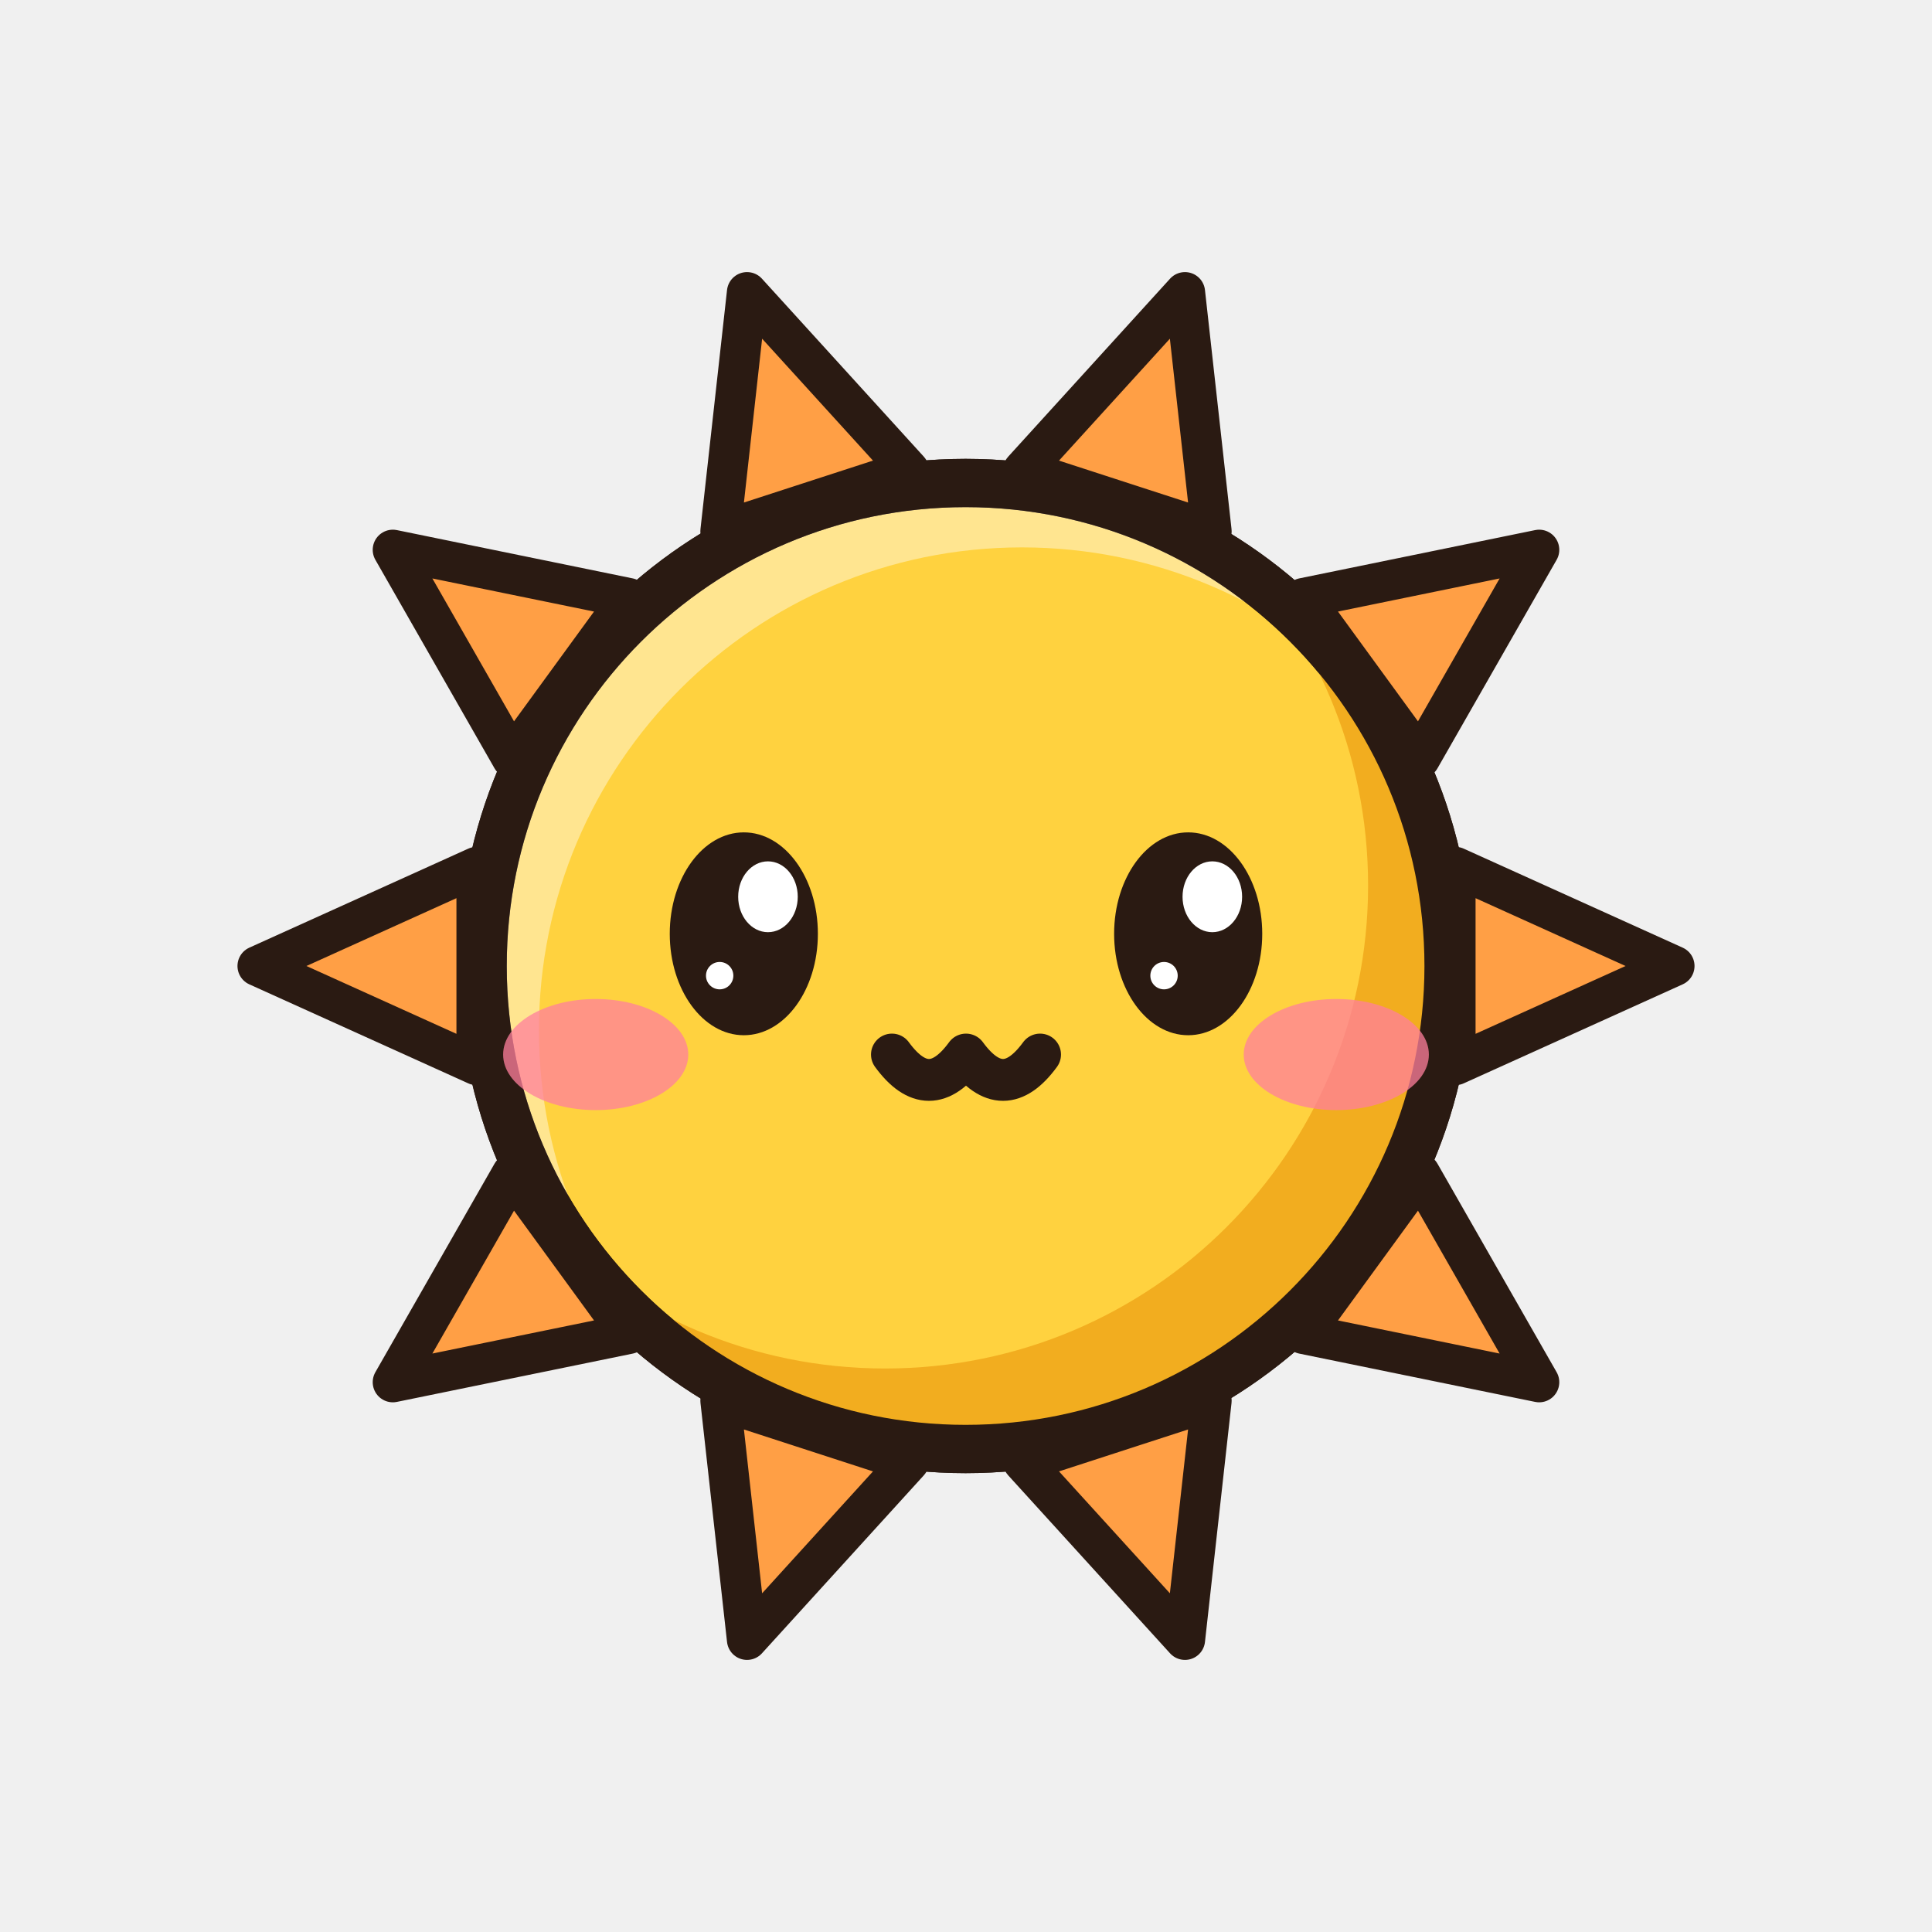
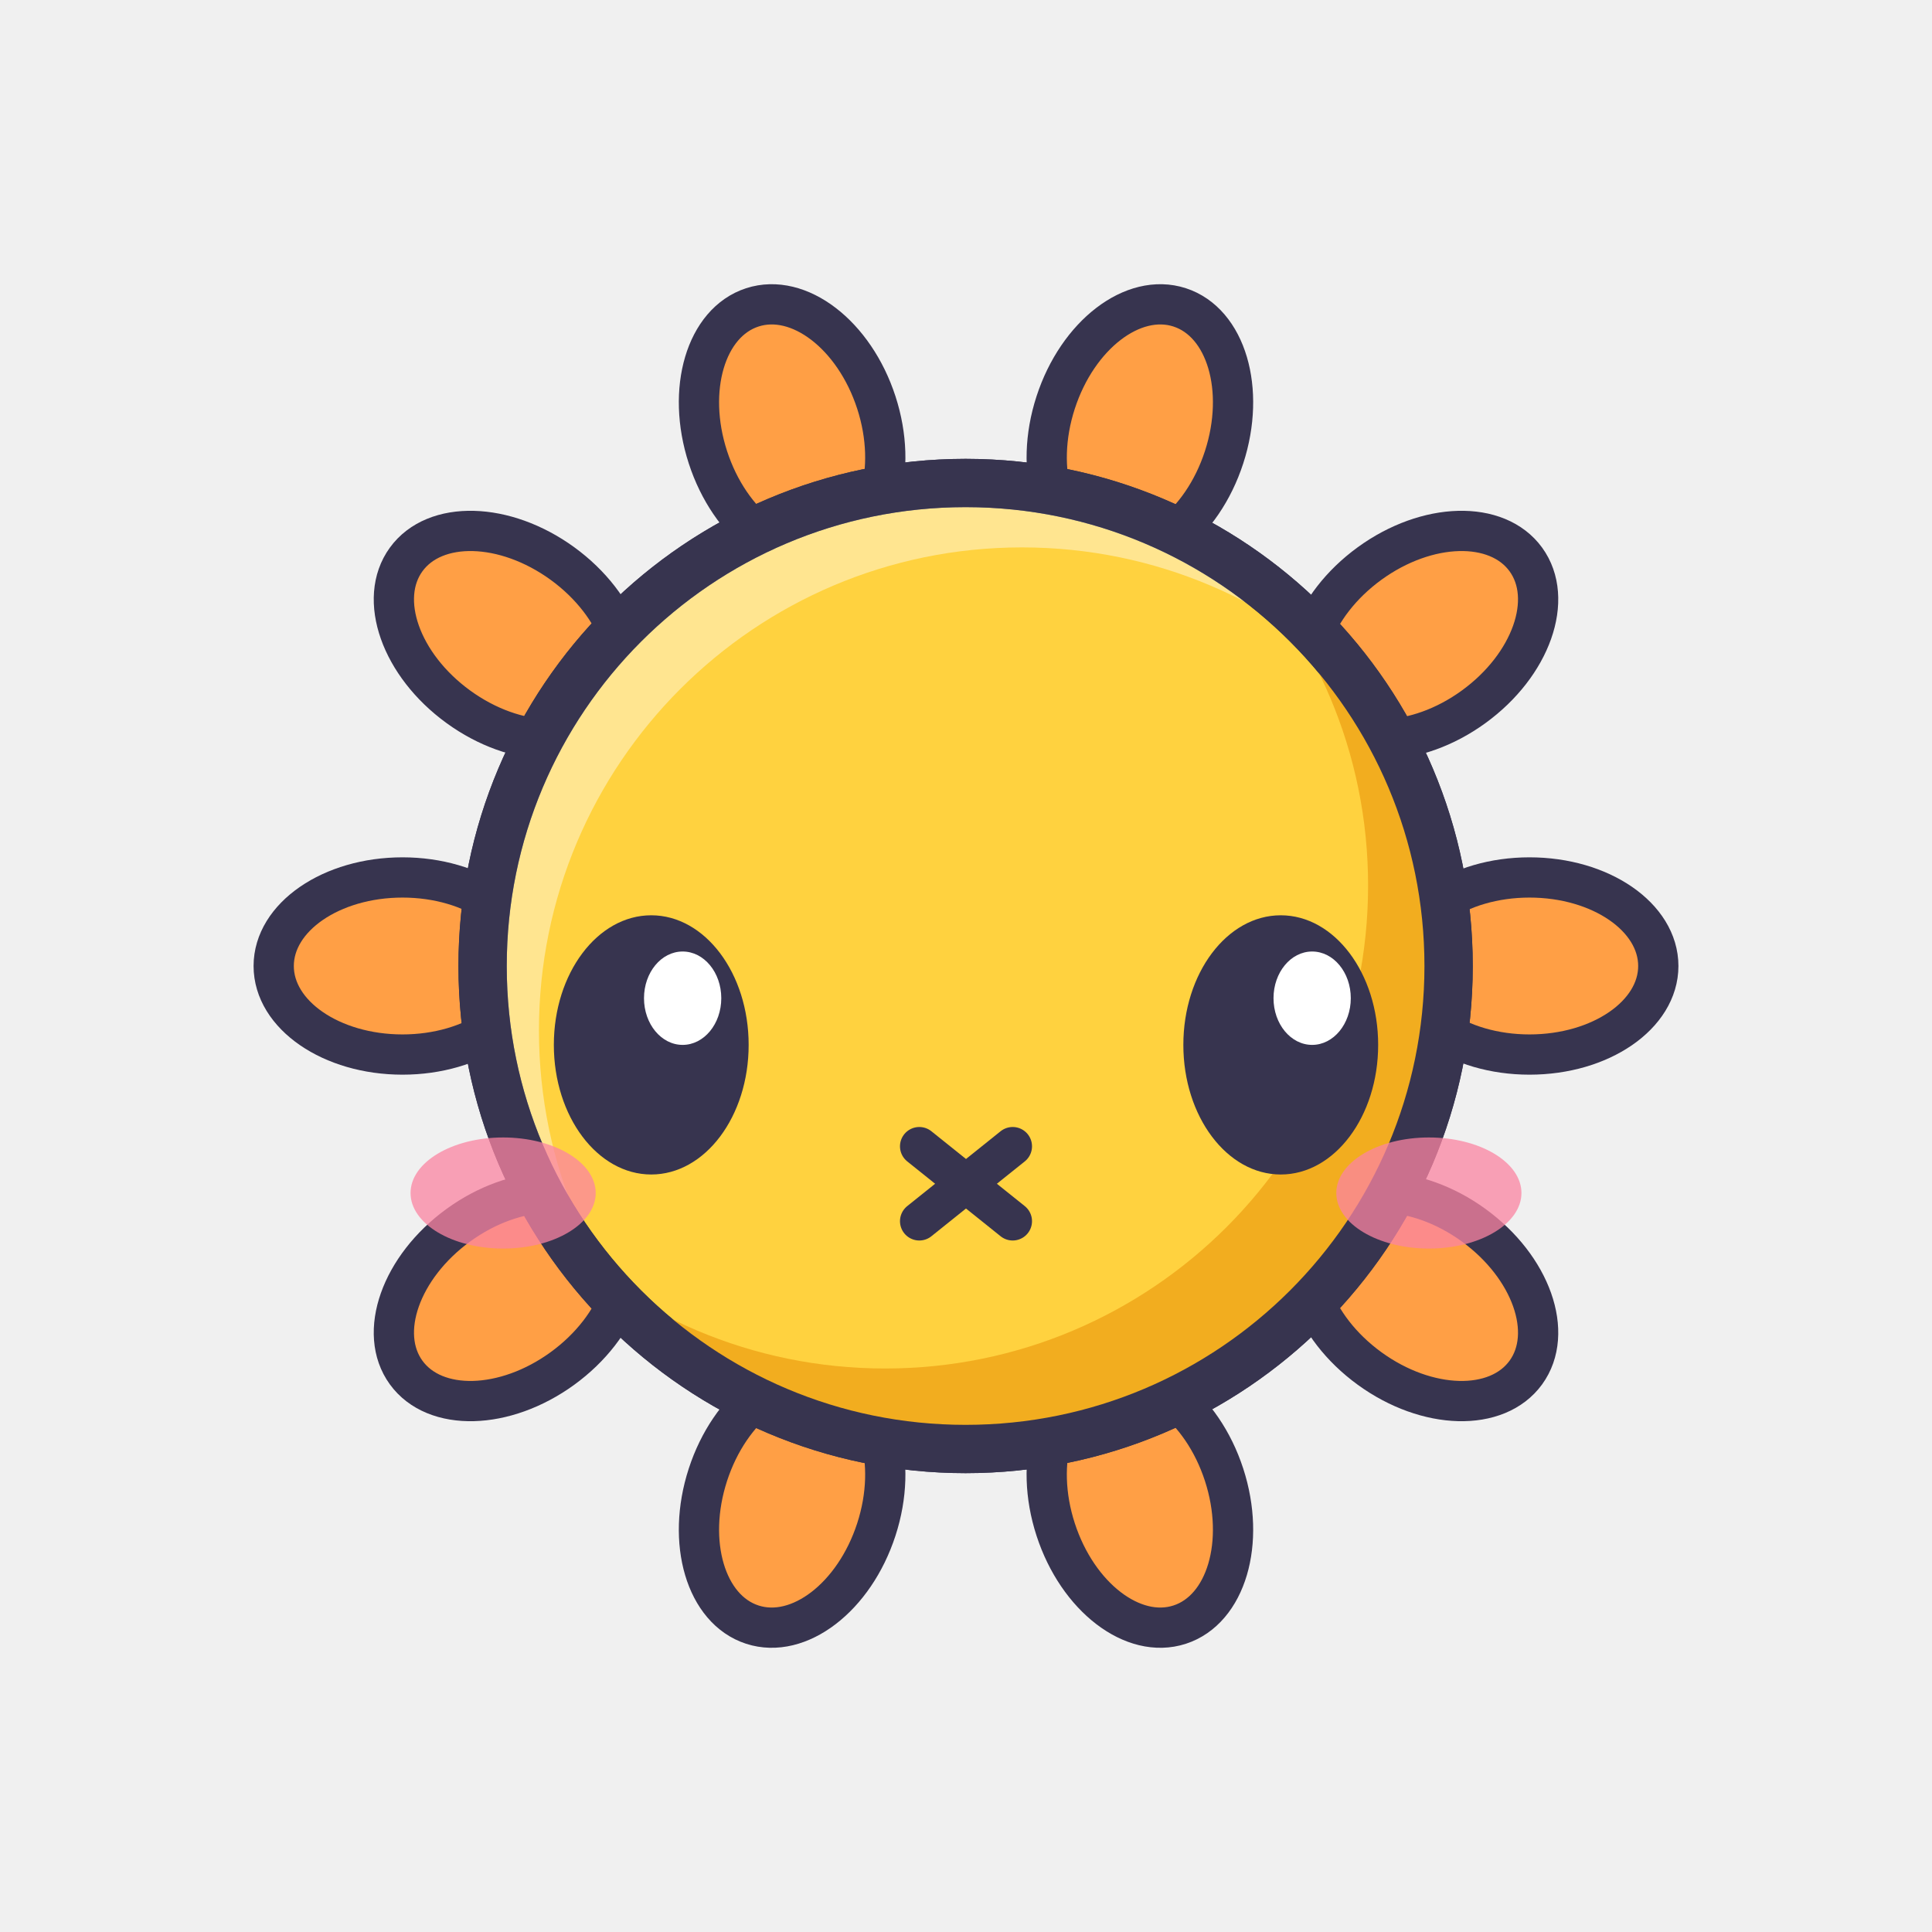
<svg xmlns="http://www.w3.org/2000/svg" viewBox="0 0 240 240" width="240" height="240">
-   <g stroke="#2a1a12" stroke-width="6" stroke-linejoin="round" stroke-linecap="round">
+   <g stroke="#37344f" stroke-width="6" stroke-linejoin="round" stroke-linecap="round">
    <g transform="translate(20 20)">
-       <path d="M160.8 87.7 L188.0 100.0 L160.8 112.3Z" fill="#ff9f45" stroke-width="5" />
-       <path d="M156.4 125.8 L171.2 151.7 L141.9 145.7Z" fill="#ff9f45" stroke-width="5" />
-       <path d="M130.5 154.0 L127.2 183.7 L107.1 161.6Z" fill="#ff9f45" stroke-width="5" />
-       <path d="M92.9 161.6 L72.8 183.7 L69.5 154.0Z" fill="#ff9f45" stroke-width="5" />
-       <path d="M58.1 145.7 L28.8 151.7 L43.6 125.8Z" fill="#ff9f45" stroke-width="5" />
-       <path d="M39.2 112.3 L12.0 100.0 L39.2 87.7Z" fill="#ff9f45" stroke-width="5" />
-       <path d="M43.6 74.2 L28.8 48.3 L58.1 54.3Z" fill="#ff9f45" stroke-width="5" />
-       <path d="M69.5 46.0 L72.8 16.3 L92.9 38.4Z" fill="#ff9f45" stroke-width="5" />
-       <path d="M107.1 38.4 L127.2 16.3 L130.5 46.0Z" fill="#ff9f45" stroke-width="5" />
-       <path d="M141.9 54.3 L171.2 48.3 L156.4 74.2Z" fill="#ff9f45" stroke-width="5" />
-       <mask id="k61">
-         <path d="M100 40 A60 60 0 1 1 99.9 40Z" fill="#fff" stroke="none" />
-         <path d="M100 40 A60 60 0 1 1 99.9 40Z" fill="#000" stroke="none" transform="translate(-10 -10)" />
+       <ellipse cx="170.0" cy="100.0" rx="16" ry="11" fill="#ff9f45" stroke-width="5" transform="rotate(0.0 170.0 100.0)" />
+       <ellipse cx="156.6" cy="141.1" rx="16" ry="11" fill="#ff9f45" stroke-width="5" transform="rotate(36.0 156.6 141.1)" />
+       <ellipse cx="121.6" cy="166.6" rx="16" ry="11" fill="#ff9f45" stroke-width="5" transform="rotate(72.0 121.6 166.6)" />
+       <ellipse cx="78.4" cy="166.6" rx="16" ry="11" fill="#ff9f45" stroke-width="5" transform="rotate(108.0 78.4 166.6)" />
+       <ellipse cx="43.4" cy="141.1" rx="16" ry="11" fill="#ff9f45" stroke-width="5" transform="rotate(144.0 43.4 141.1)" />
+       <ellipse cx="30.0" cy="100.0" rx="16" ry="11" fill="#ff9f45" stroke-width="5" transform="rotate(180.0 30.0 100.0)" />
+       <ellipse cx="43.4" cy="58.9" rx="16" ry="11" fill="#ff9f45" stroke-width="5" transform="rotate(216.0 43.4 58.9)" />
+       <ellipse cx="78.4" cy="33.4" rx="16" ry="11" fill="#ff9f45" stroke-width="5" transform="rotate(252.0 78.4 33.4)" />
+       <ellipse cx="121.6" cy="33.4" rx="16" ry="11" fill="#ff9f45" stroke-width="5" transform="rotate(288.0 121.6 33.4)" />
+       <ellipse cx="156.6" cy="58.9" rx="16" ry="11" fill="#ff9f45" stroke-width="5" transform="rotate(324.0 156.6 58.9)" />
+       <mask id="k59">
+         <path d="M100 40 A60 60 0 1 1 99.9 40Z" fill="#ffffff" stroke="none" />
+         <path d="M100 40 A60 60 0 1 1 99.9 40Z" fill="#000000" stroke="none" transform="translate(-10 -10)" />
      </mask>
      <path d="M100 40 A60 60 0 1 1 99.9 40Z" fill="#ffd23f" />
-       <path d="M100 40 A60 60 0 1 1 99.9 40Z" fill="#f2ad1f" stroke="none" mask="url(#k61)" />
-       <mask id="k62">
-         <path d="M100 40 A60 60 0 1 1 99.9 40Z" fill="#fff" stroke="none" />
-         <path d="M100 40 A60 60 0 1 1 99.9 40Z" fill="#000" stroke="none" transform="translate(7 8)" />
+       <path d="M100 40 A60 60 0 1 1 99.9 40Z" fill="#f2ad1f" stroke="none" mask="url(#k59)" />
+       <mask id="k60">
+         <path d="M100 40 A60 60 0 1 1 99.9 40Z" fill="#ffffff" stroke="none" />
+         <path d="M100 40 A60 60 0 1 1 99.9 40Z" fill="#000000" stroke="none" transform="translate(7 8)" />
      </mask>
-       <path d="M100 40 A60 60 0 1 1 99.9 40Z" fill="#fff" stroke="none" opacity=".42" mask="url(#k62)" />
+       <path d="M100 40 A60 60 0 1 1 99.9 40Z" fill="#ffffff" stroke="none" opacity=".42" mask="url(#k60)" />
      <path d="M100 40 A60 60 0 1 1 99.9 40Z" fill="none" />
-       <ellipse cx="54.0" cy="111.0" rx="11.5" ry="6.9" fill="#ff7f9c" stroke="none" opacity=".75" />
-       <ellipse cx="146.0" cy="111.0" rx="11.5" ry="6.9" fill="#ff7f9c" stroke="none" opacity=".75" />
-       <ellipse cx="72.4" cy="96.0" rx="9.2" ry="12.6" fill="#2a1a12" stroke="none" />
-       <ellipse cx="75.4" cy="91.4" rx="3.7" ry="4.4" fill="#fff" stroke="none" />
-       <circle cx="69.4" cy="101.2" r="1.7" fill="#fff" stroke="none" />
-       <ellipse cx="127.6" cy="96.0" rx="9.2" ry="12.6" fill="#2a1a12" stroke="none" />
-       <ellipse cx="130.6" cy="91.4" rx="3.7" ry="4.4" fill="#fff" stroke="none" />
-       <circle cx="124.6" cy="101.2" r="1.7" fill="#fff" stroke="none" />
-       <path d="M90.8 111.0 q4.6 6.3 9.2 0 q4.6 6.3 9.2 0" fill="none" stroke-width="5.2" />
+       <ellipse cx="42.5" cy="128.2" rx="11.5" ry="6.9" fill="#fb84a2" stroke="none" opacity=".75" />
+       <ellipse cx="157.5" cy="128.2" rx="11.5" ry="6.9" fill="#fb84a2" stroke="none" opacity=".75" />
+       <ellipse cx="60.9" cy="109.8" rx="12.1" ry="16.1" fill="#37344f" stroke="none" />
+       <ellipse cx="64.8" cy="104.0" rx="4.8" ry="5.8" fill="#ffffff" stroke="none" />
+       <ellipse cx="139.1" cy="109.8" rx="12.1" ry="16.1" fill="#37344f" stroke="none" />
+       <ellipse cx="143.0" cy="104.0" rx="4.8" ry="5.8" fill="#ffffff" stroke="none" />
+       <path d="M94.2 122.4 L105.8 131.7 M105.8 122.4 L94.2 131.7" stroke-width="4.8" />
    </g>
  </g>
</svg>
